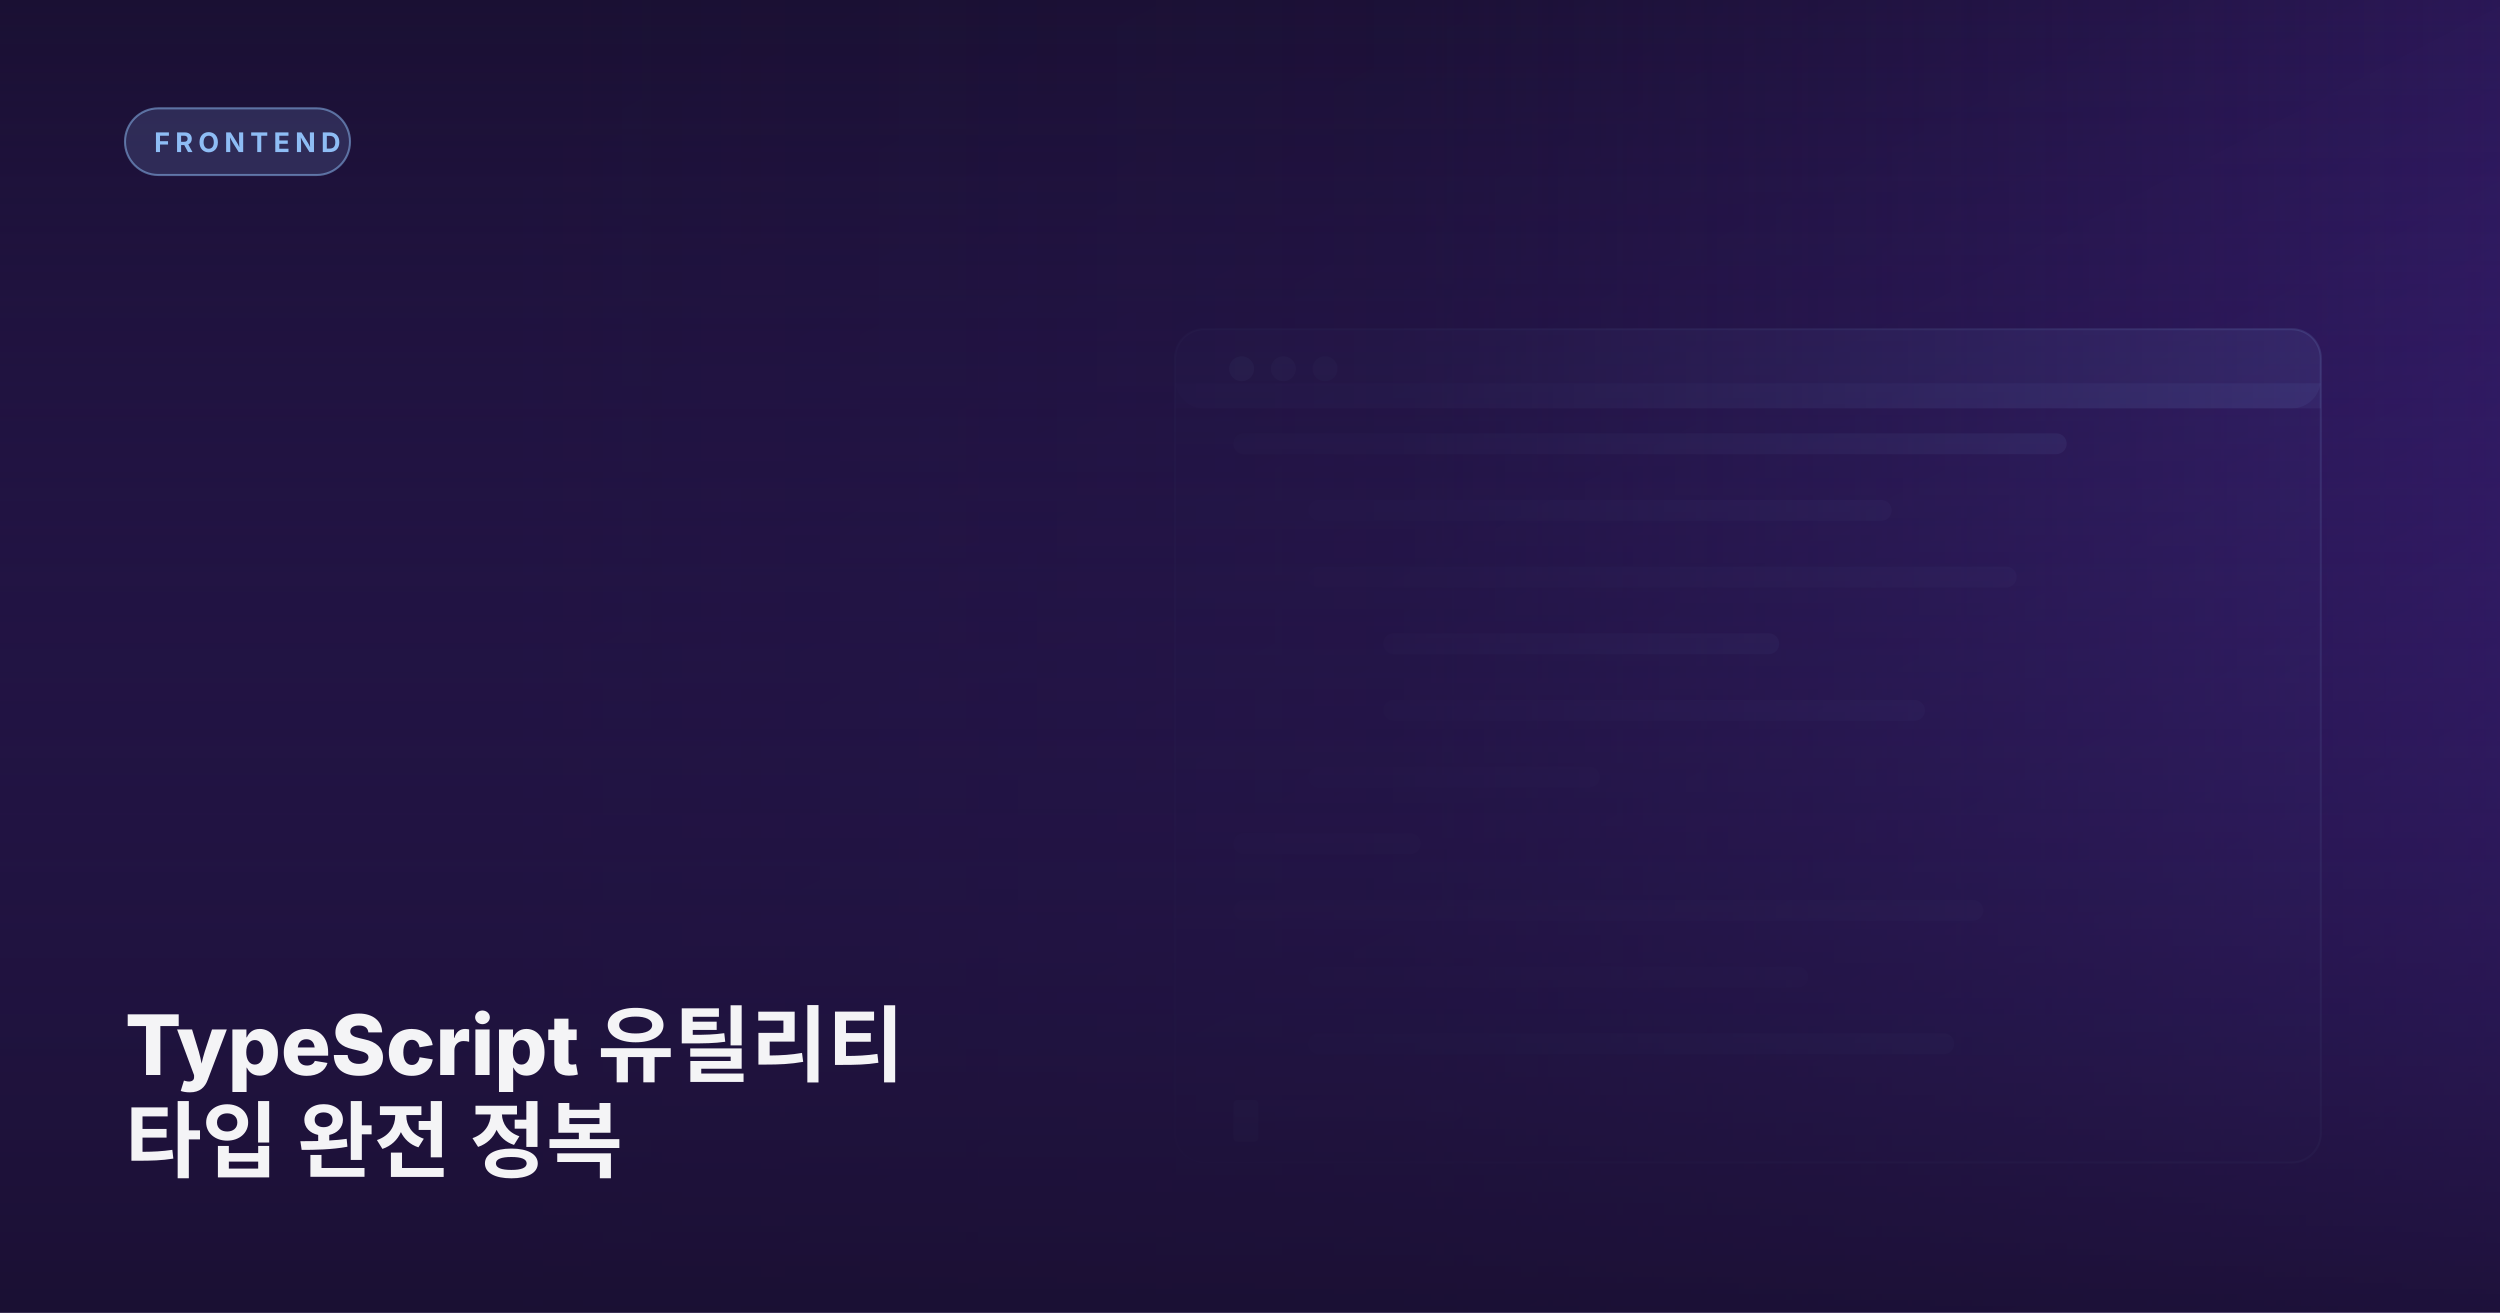
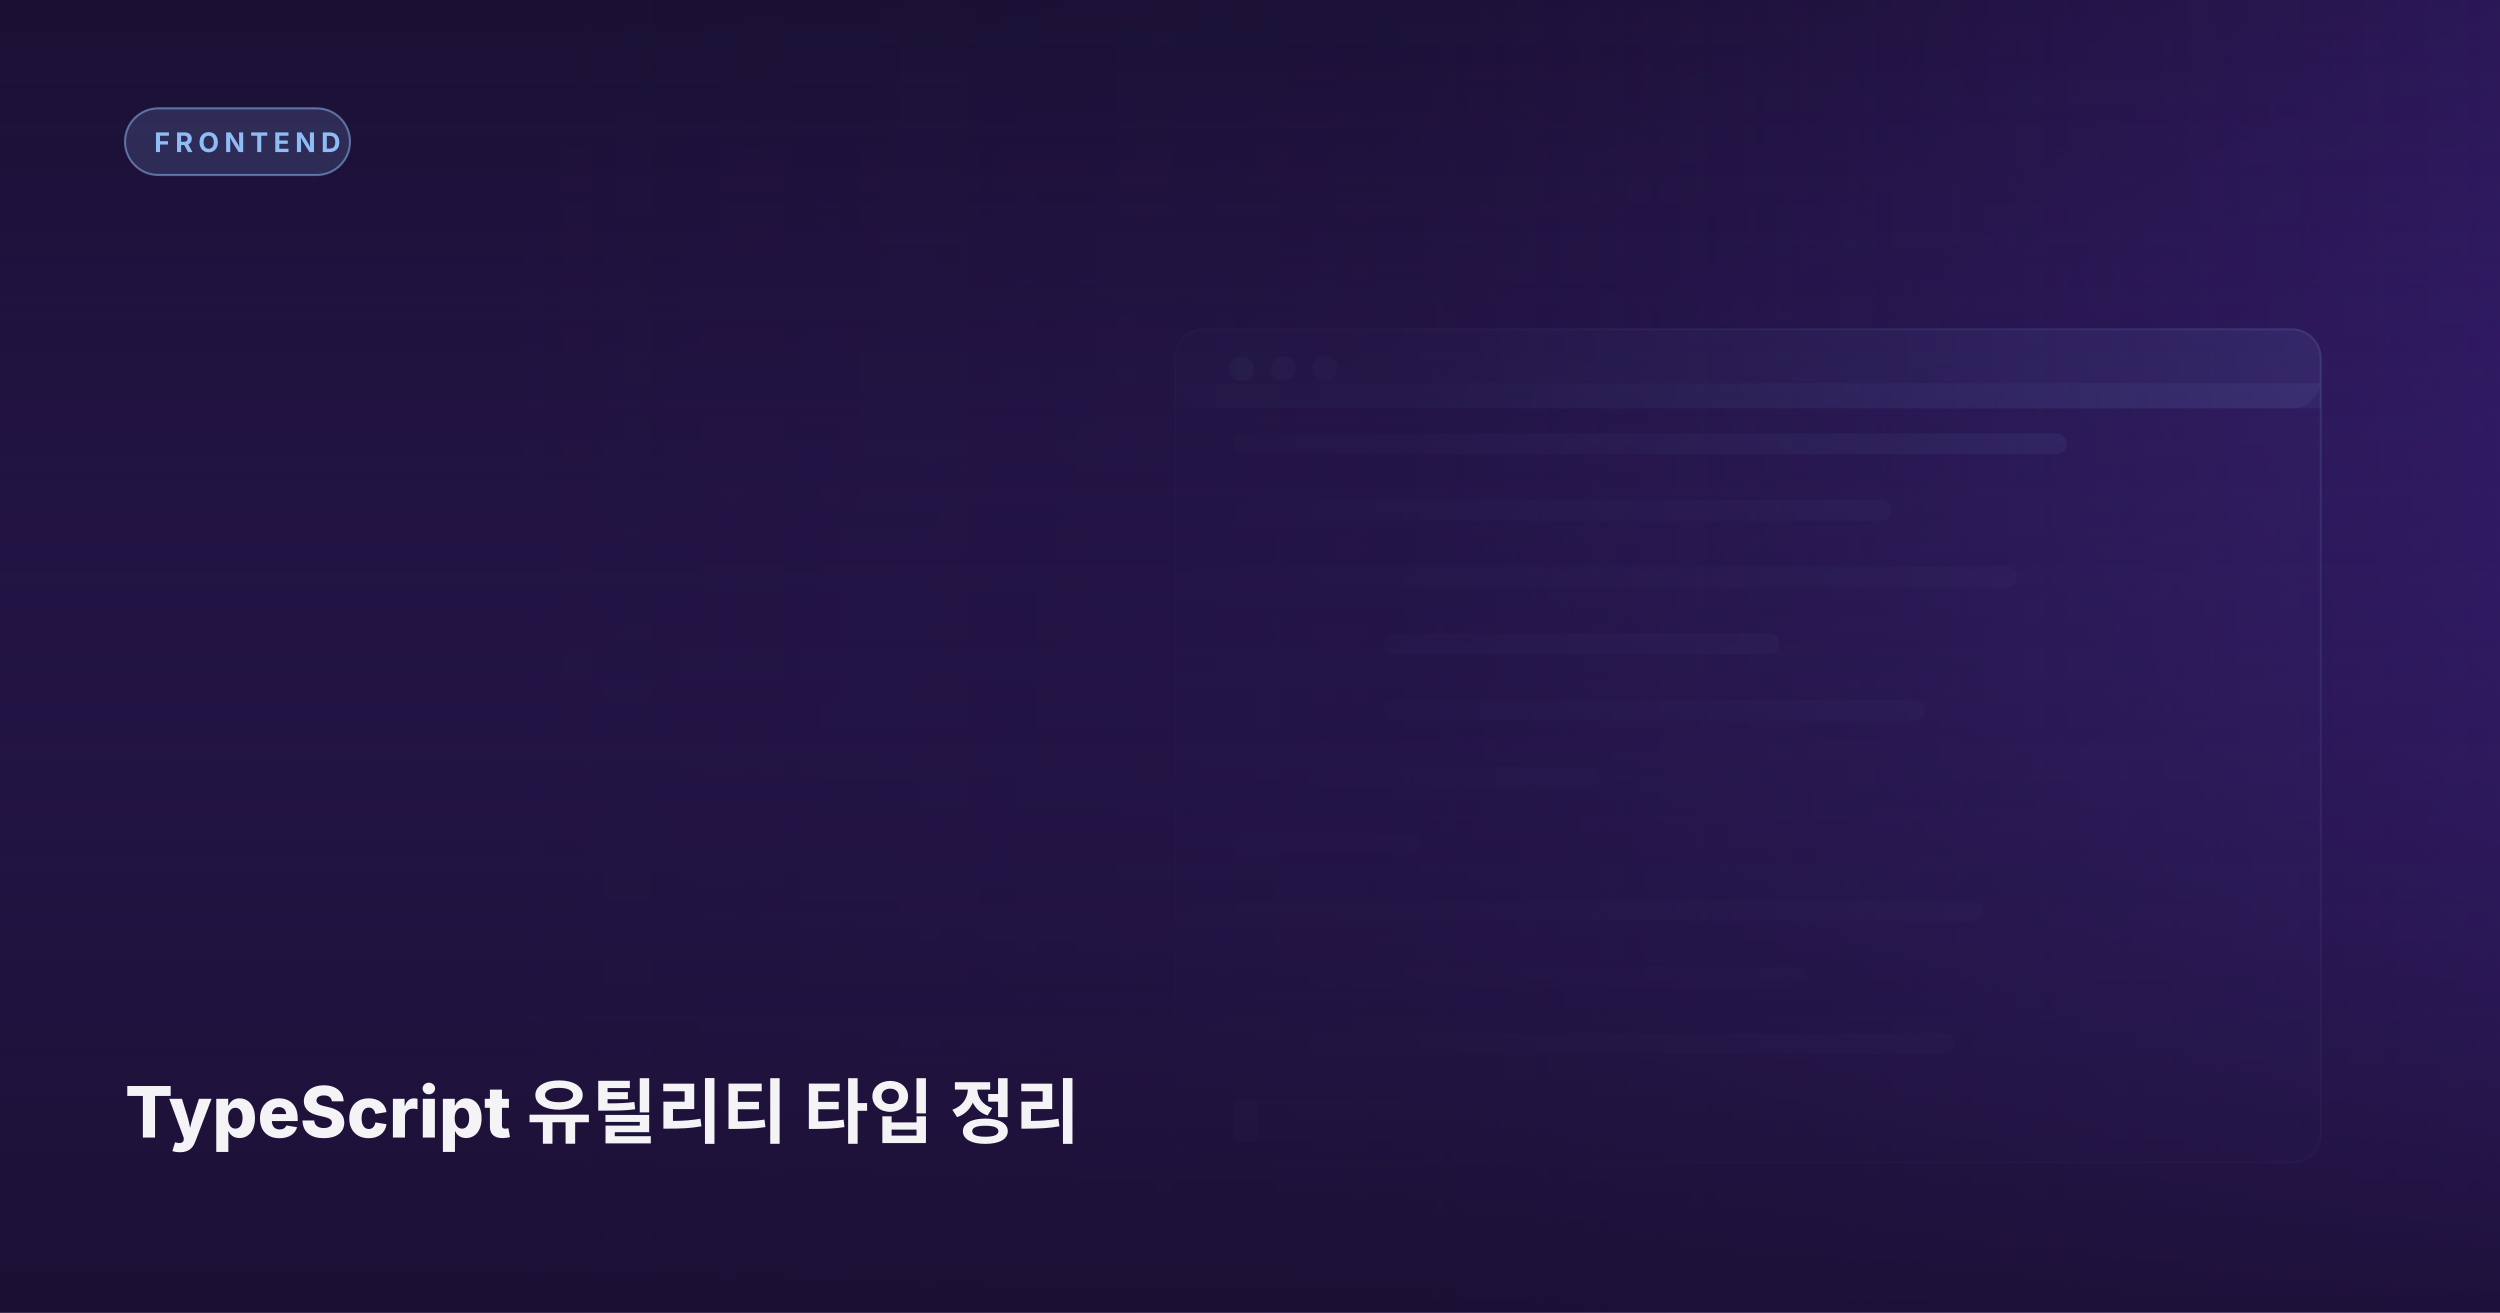
<svg xmlns="http://www.w3.org/2000/svg" width="1200" height="630" viewBox="0 0 1200 630">
  <defs>
    <linearGradient id="bg" x1="0%" y1="0%" x2="100%" y2="100%">
      <stop offset="0%" stop-color="#1a1033" />
      <stop offset="100%" stop-color="#3b1f7a" />
    </linearGradient>
    <linearGradient id="lf" x1="100%" y1="0%" x2="20%" y2="0%">
      <stop offset="0%" stop-color="#1a1033" stop-opacity="0" />
      <stop offset="55%" stop-color="#1a1033" stop-opacity="0.82" />
      <stop offset="100%" stop-color="#1a1033" stop-opacity="1" />
    </linearGradient>
    <linearGradient id="bf" x1="0%" y1="0%" x2="0%" y2="100%">
      <stop offset="0%" stop-color="#3b1f7a" stop-opacity="0" />
      <stop offset="100%" stop-color="#1a1033" stop-opacity="0.9" />
    </linearGradient>
  </defs>
  <rect width="1200" height="630" fill="url(#bg)" />
  <rect x="564" y="158" width="550" height="400" rx="14" fill="#93c5fd" fill-opacity="0.04" stroke="#93c5fd" stroke-width="1" stroke-opacity="0.2" />
  <rect x="564" y="158" width="550" height="38" rx="14" fill="#93c5fd" fill-opacity="0.1" />
  <rect x="564" y="184" width="550" height="12" fill="#93c5fd" fill-opacity="0.1" />
  <circle cx="596" cy="177" r="6" fill="#93c5fd" fill-opacity="0.35" />
  <circle cx="616" cy="177" r="6" fill="#93c5fd" fill-opacity="0.25" />
  <circle cx="636" cy="177" r="6" fill="#93c5fd" fill-opacity="0.18" />
  <rect x="592" y="208" width="400" height="10" rx="5" fill="#93c5fd" fill-opacity="0.14" />
  <rect x="628" y="240" width="280" height="10" rx="5" fill="#93c5fd" fill-opacity="0.09" />
  <rect x="628" y="272" width="340" height="10" rx="5" fill="#93c5fd" fill-opacity="0.07" />
  <rect x="664" y="304" width="190" height="10" rx="5" fill="#93c5fd" fill-opacity="0.14" />
  <rect x="664" y="336" width="260" height="10" rx="5" fill="#93c5fd" fill-opacity="0.09" />
  <rect x="628" y="368" width="140" height="10" rx="5" fill="#93c5fd" fill-opacity="0.07" />
  <rect x="592" y="400" width="90" height="10" rx="5" fill="#93c5fd" fill-opacity="0.14" />
  <rect x="592" y="432" width="360" height="10" rx="5" fill="#93c5fd" fill-opacity="0.09" />
  <rect x="628" y="464" width="240" height="10" rx="5" fill="#93c5fd" fill-opacity="0.07" />
  <rect x="628" y="496" width="310" height="10" rx="5" fill="#93c5fd" fill-opacity="0.14" />
  <rect x="592" y="528" width="110" height="10" rx="5" fill="#93c5fd" fill-opacity="0.09" />
  <rect x="592" y="528" width="12" height="20" rx="2" fill="#93c5fd" fill-opacity="0.5" />
  <rect width="1200" height="630" fill="url(#lf)" />
  <rect width="1200" height="630" fill="url(#bf)" />
  <rect x="60" y="52" width="108" height="32" rx="16" fill="#93c5fd" fill-opacity="0.15" stroke="#93c5fd" stroke-width="1" stroke-opacity="0.5" />
  <text x="74" y="73" font-family="system-ui,-apple-system,Segoe UI,sans-serif" font-size="13" font-weight="700" letter-spacing="2.5" fill="#93c5fd" fill-opacity="0.95">FRONTEND</text>
-   <text x="60" y="516" font-family="system-ui,-apple-system,Segoe UI,sans-serif" font-size="40" font-weight="800" fill="white" fill-opacity="0.95">TypeScript 유틸리티</text>
-   <text x="60" y="562" font-family="system-ui,-apple-system,Segoe UI,sans-serif" font-size="40" font-weight="800" fill="white" fill-opacity="0.95">타입 완전 정복</text>
+   <text x="60" y="546" font-family="system-ui,-apple-system,Segoe UI,sans-serif" font-size="34" font-weight="800" fill="white" fill-opacity="0.95">TypeScript 유틸리티 타입 정리</text>
</svg>
